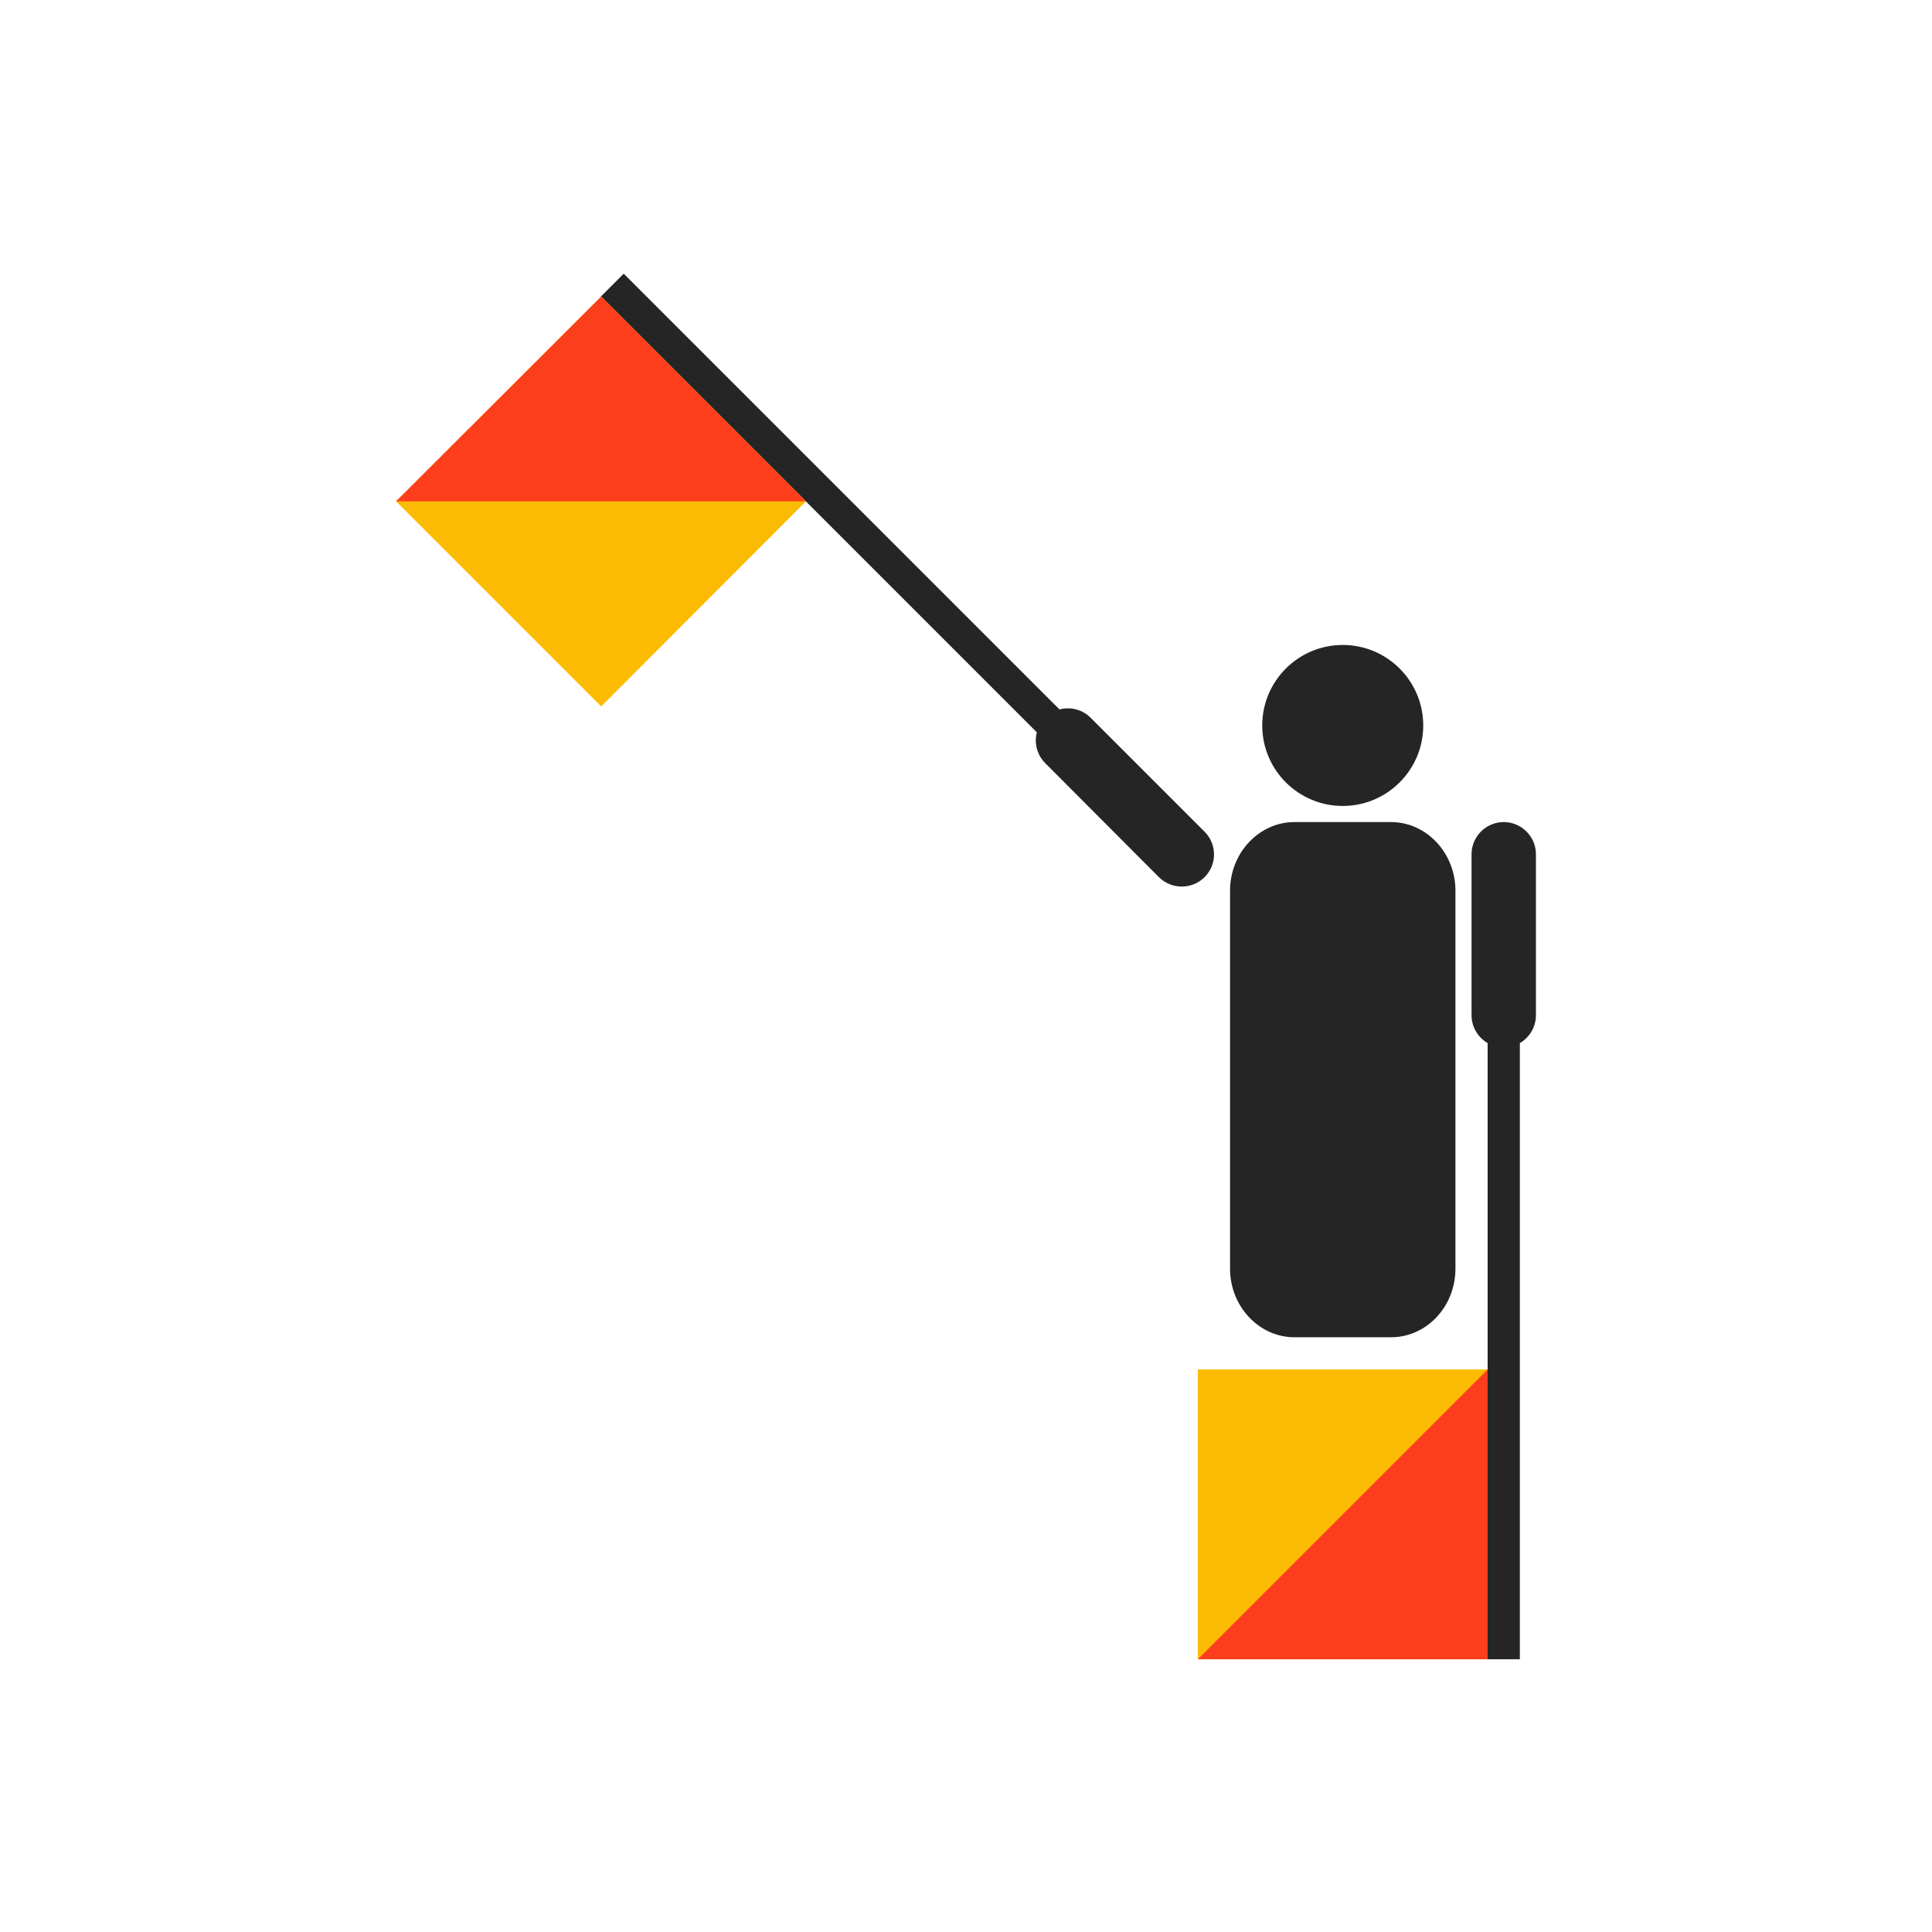
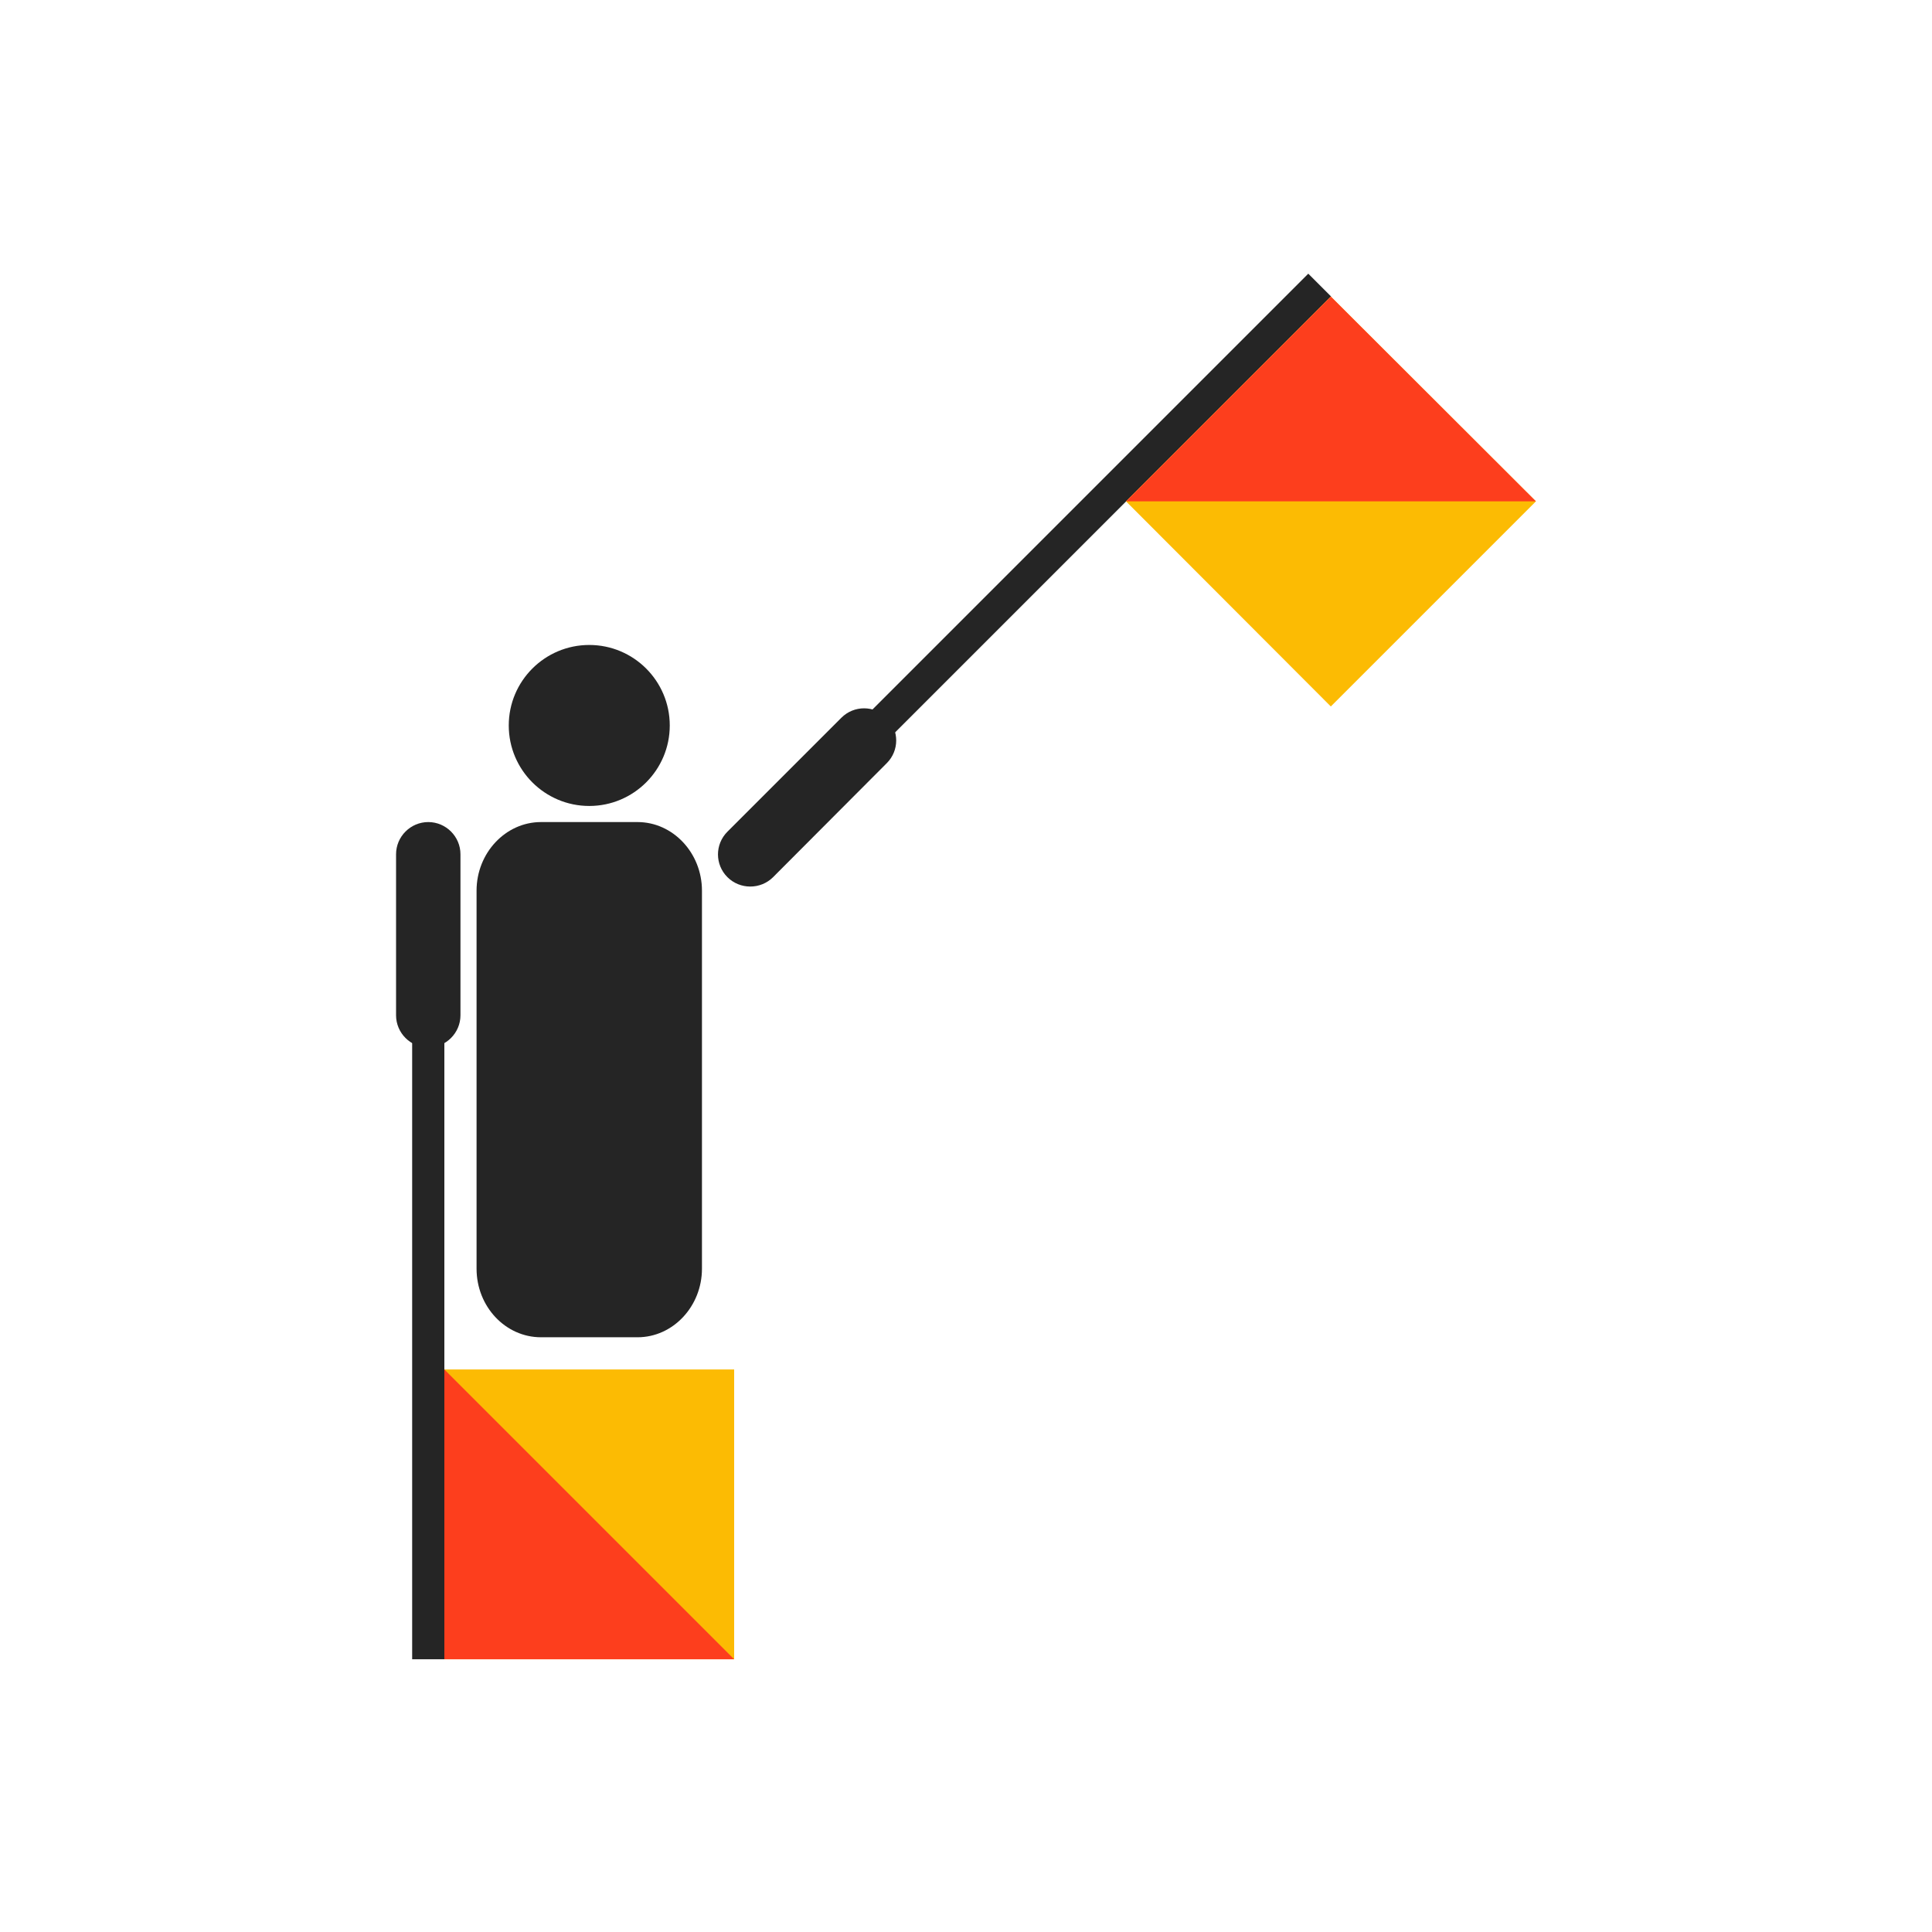
<svg xmlns="http://www.w3.org/2000/svg" width="600" height="600" viewBox="0 0 600 600" fill="none">
-   <rect width="600" height="600" fill="white" />
-   <path fill-rule="evenodd" clip-rule="evenodd" d="M442 225.3C442 239.1 430.8 250.3 417 250.3C403.2 250.3 392 239.1 392 225.3C392 211.5 403.2 200.3 417 200.3C430.8 200.3 442 211.5 442 225.3Z" fill="#252525" />
-   <path fill-rule="evenodd" clip-rule="evenodd" d="M402 255.3H432C443 255.3 452 264.9 452 276.6V394C452 405.8 443 415.3 432 415.3H402C391 415.3 382 405.7 382 394V276.6C382 264.9 391 255.3 402 255.3Z" fill="#252525" />
-   <path fill-rule="evenodd" clip-rule="evenodd" d="M477 265.3V315.3C477 320.8 472.5 325.3 467 325.3C461.5 325.3 457 320.8 457 315.3V265.3C457 259.8 461.5 255.3 467 255.3C472.5 255.3 477 259.8 477 265.3Z" fill="#252525" />
-   <path d="M472 315.3H462V515.3H472V315.3Z" fill="#252525" />
-   <path fill-rule="evenodd" clip-rule="evenodd" d="M372 425.3H462V515.3H372V425.3Z" fill="#FCBB03" />
-   <path fill-rule="evenodd" clip-rule="evenodd" d="M462 425.3V515.3H372L462 425.3Z" fill="#FD3E1D" />
-   <path fill-rule="evenodd" clip-rule="evenodd" d="M359.9 272.4L324.6 237C320.7 233.1 320.7 226.8 324.6 222.9C328.5 219 334.8 219 338.7 222.9L374.1 258.3C378 262.2 378 268.5 374.1 272.4C370.2 276.3 363.8 276.3 359.9 272.4Z" fill="#252525" />
-   <path d="M193.701 84.993L186.63 92.064L328.05 233.484L335.121 226.413L193.701 84.993Z" fill="#252525" />
-   <path fill-rule="evenodd" clip-rule="evenodd" d="M186.7 219.4L123 155.7L186.7 92.1L250.3 155.7L186.7 219.4Z" fill="#FCBB03" />
-   <path fill-rule="evenodd" clip-rule="evenodd" d="M123 155.7L186.7 92.1L250.3 155.7H123Z" fill="#FD3E1D" />
+   <rect width="600" height="600" transform="matrix(-1 0 0 1 600 0)" fill="white" />
+   <path fill-rule="evenodd" clip-rule="evenodd" d="M158 225.3C158 239.1 169.2 250.3 183 250.3C196.8 250.3 208 239.1 208 225.3C208 211.5 196.8 200.3 183 200.3C169.2 200.3 158 211.5 158 225.3Z" fill="#252525" />
+   <path fill-rule="evenodd" clip-rule="evenodd" d="M198 255.3H168C157 255.3 148 264.9 148 276.6V394C148 405.8 157 415.3 168 415.3H198C209 415.3 218 405.7 218 394V276.6C218 264.9 209 255.3 198 255.3Z" fill="#252525" />
+   <path fill-rule="evenodd" clip-rule="evenodd" d="M123 265.3V315.3C123 320.8 127.5 325.3 133 325.3C138.5 325.3 143 320.8 143 315.3V265.3C143 259.8 138.5 255.3 133 255.3C127.5 255.3 123 259.8 123 265.3Z" fill="#252525" />
+   <path d="M128 315.3H138V515.3H128V315.3Z" fill="#252525" />
+   <path fill-rule="evenodd" clip-rule="evenodd" d="M228 425.3H138V515.3H228V425.3Z" fill="#FCBB03" />
+   <path fill-rule="evenodd" clip-rule="evenodd" d="M138 425.3V515.3H228L138 425.3Z" fill="#FD3E1D" />
+   <path fill-rule="evenodd" clip-rule="evenodd" d="M240.099 272.4L275.399 237C279.299 233.1 279.299 226.8 275.399 222.9C271.499 219 265.199 219 261.299 222.9L225.899 258.3C221.999 262.2 221.999 268.5 225.899 272.4C229.799 276.3 236.199 276.3 240.099 272.4Z" fill="#252525" />
+   <path d="M406.298 84.993L413.369 92.064L271.949 233.484L264.878 226.413L406.298 84.993Z" fill="#252525" />
+   <path fill-rule="evenodd" clip-rule="evenodd" d="M413.3 219.4L477 155.7L413.3 92.1L349.7 155.7L413.3 219.4Z" fill="#FCBB03" />
+   <path fill-rule="evenodd" clip-rule="evenodd" d="M477 155.7L413.3 92.1L349.7 155.7H477Z" fill="#FD3E1D" />
</svg>
